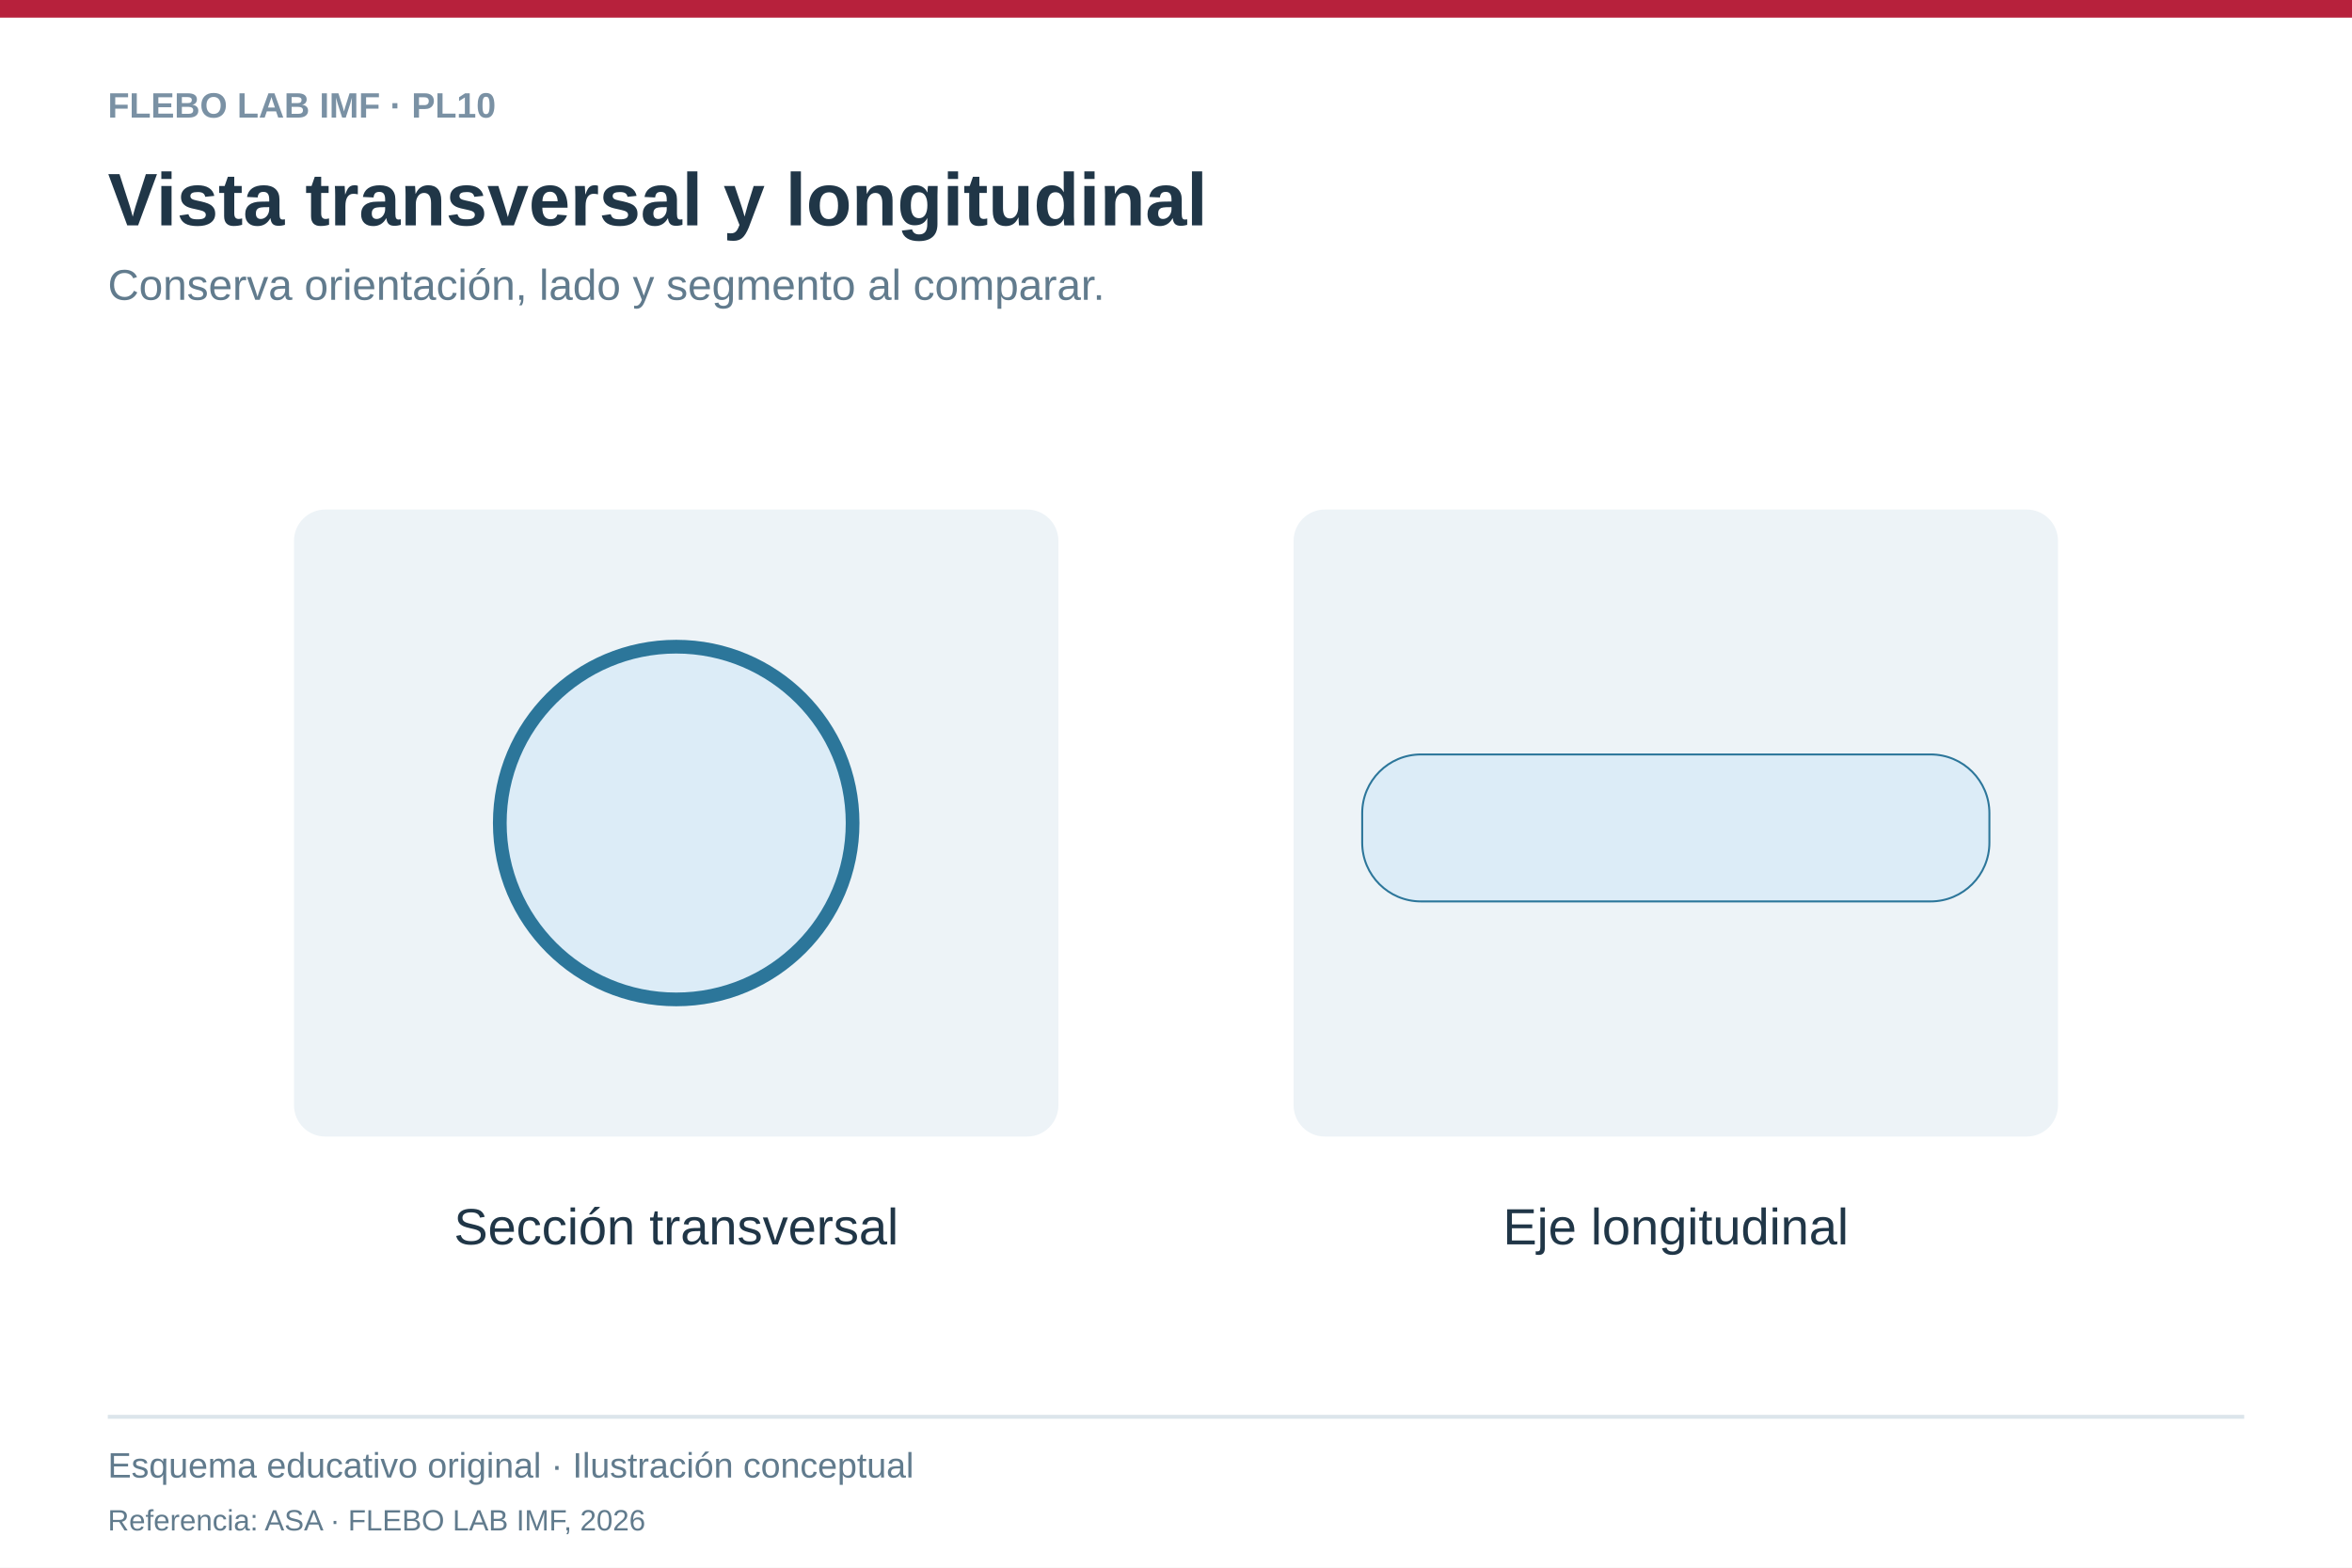
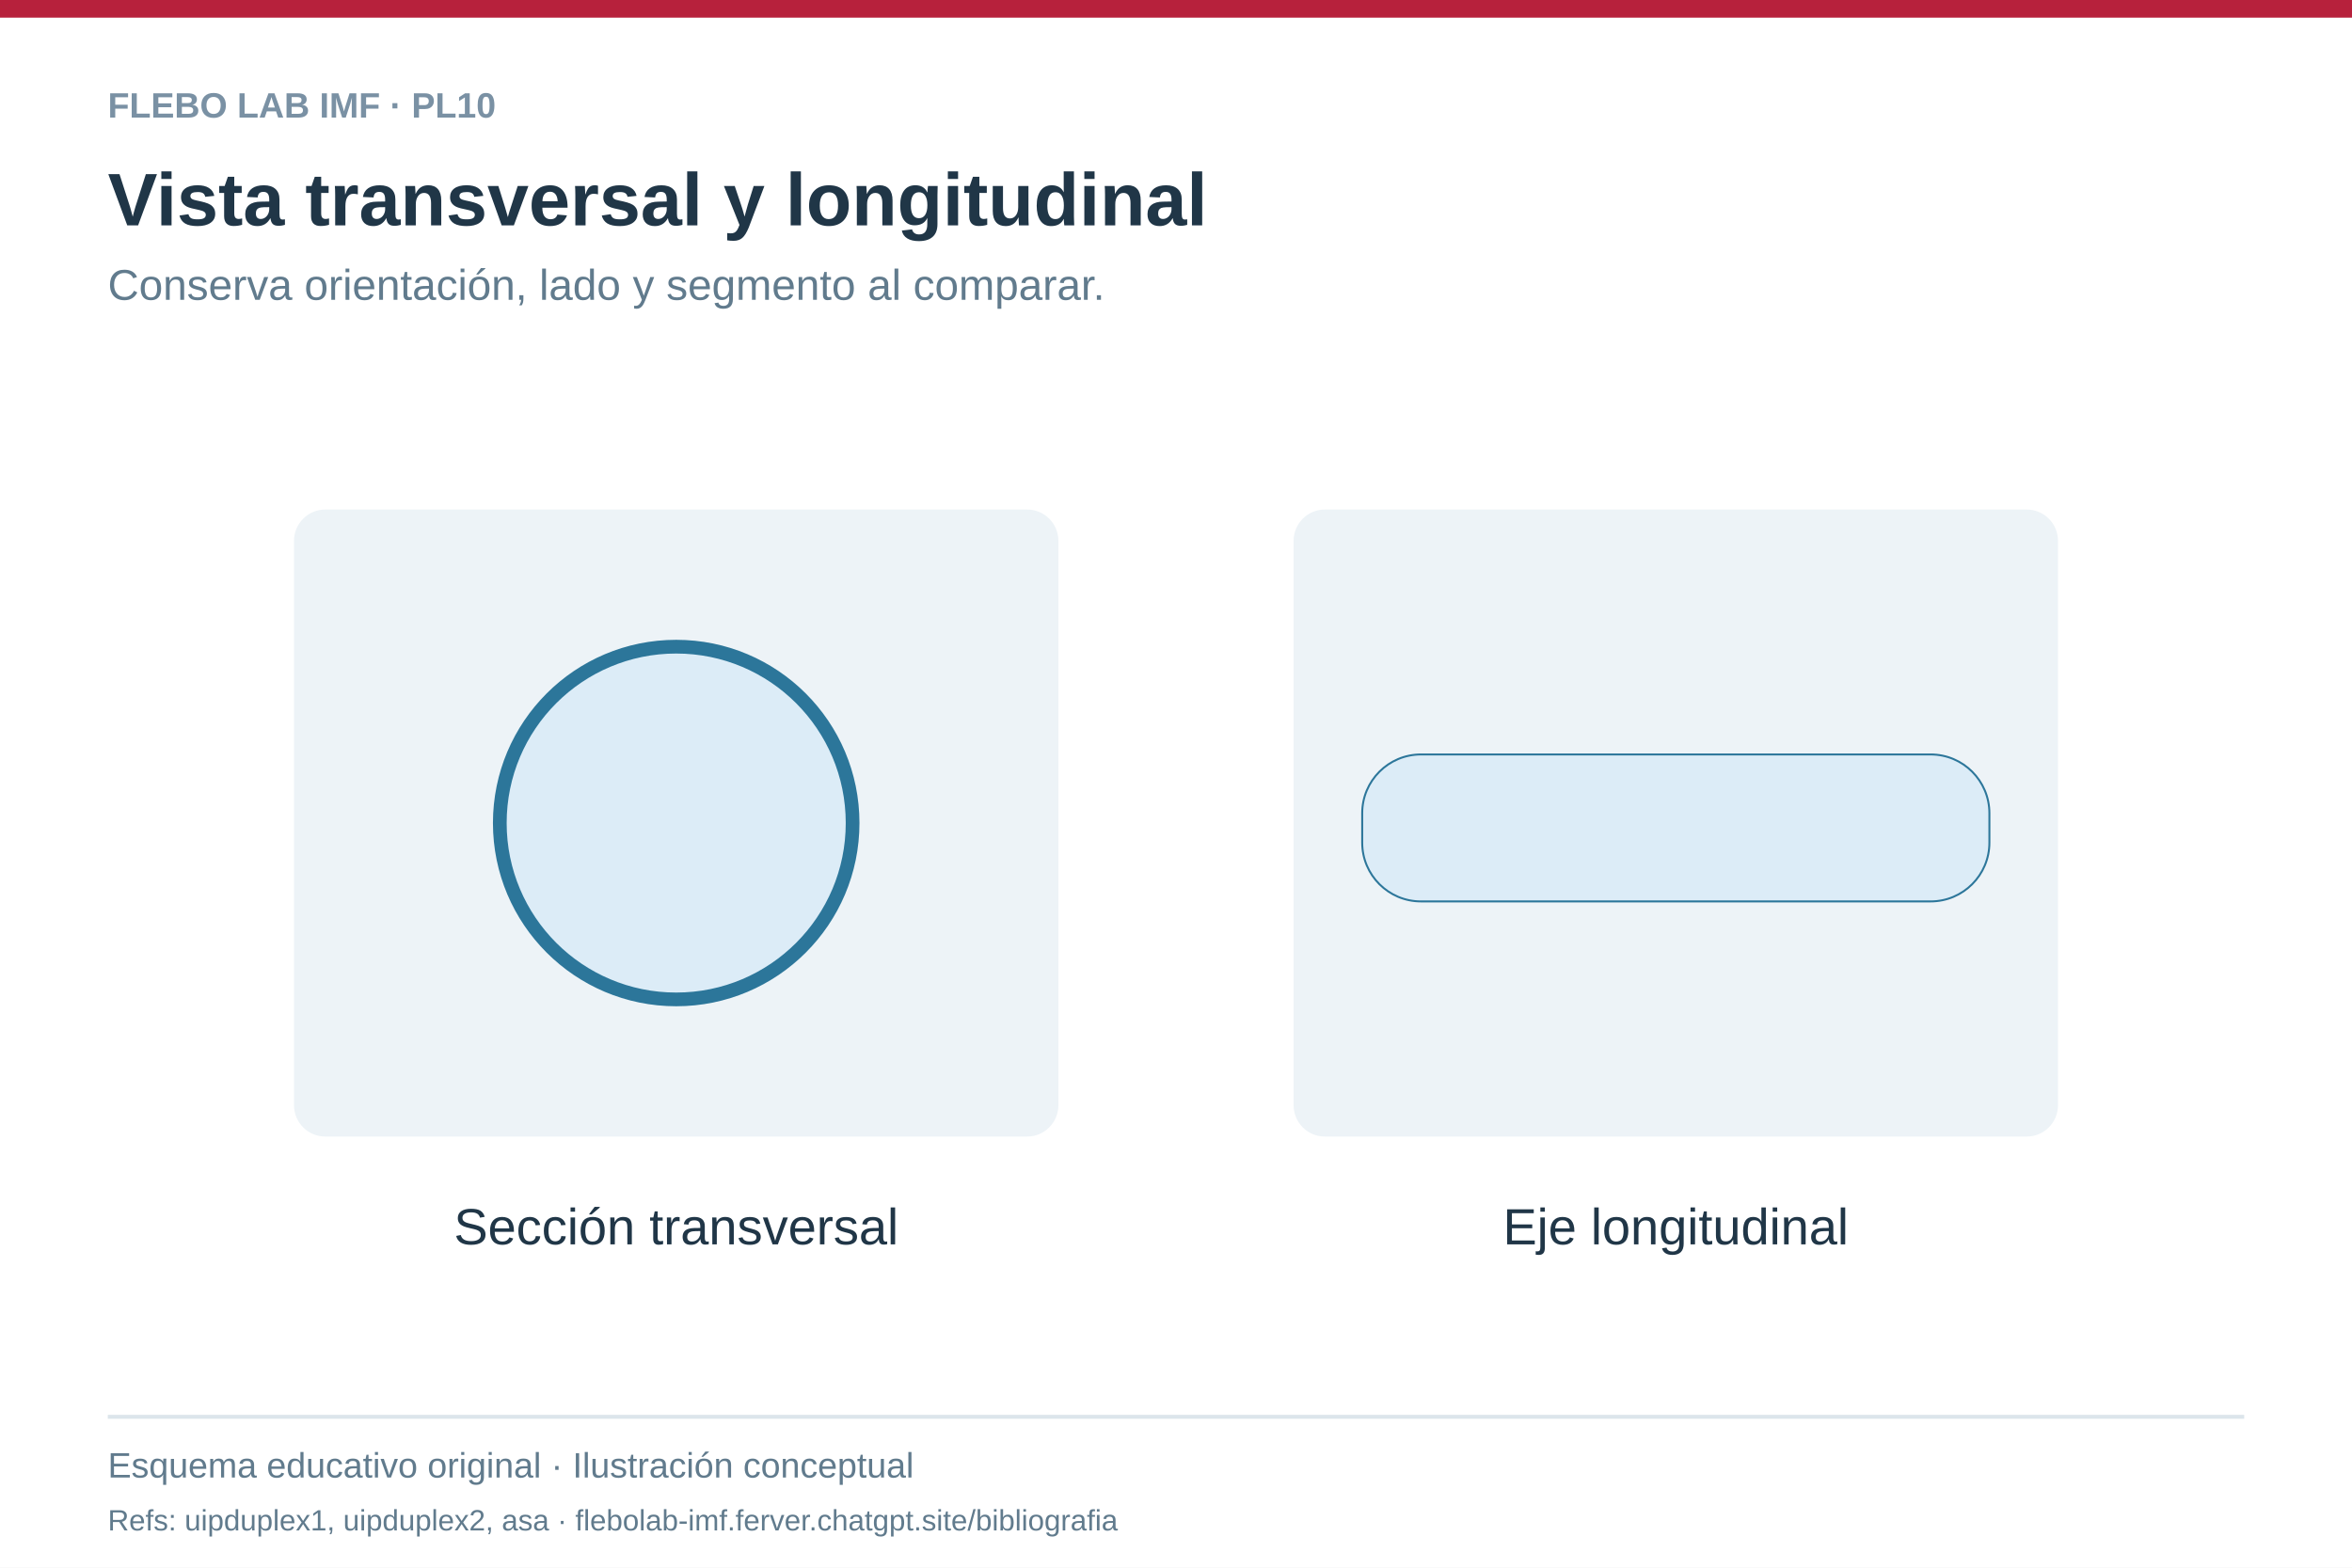
<svg xmlns="http://www.w3.org/2000/svg" width="1200" height="800" viewBox="0 0 1200 800" role="img" aria-labelledby="title desc">
  <defs>
    <marker id="arrow" viewBox="0 0 10 10" refX="8" refY="5" markerWidth="7" markerHeight="7" orient="auto-start-reverse">
      <path d="M0,0 L10,5 L0,10 z" fill="context-stroke" />
    </marker>
  </defs>
  <style>text{font-family:Arial,Helvetica,sans-serif}.static{display:none}@media(prefers-reduced-motion:reduce){.moving{display:none}.static{display:inline}}</style>
  <rect width="1200" height="800" fill="#fff" />
  <rect width="1200" height="9" fill="#b7213c" />
  <text x="55" y="60" fill="#7a91a4" font-size="18" font-weight="700" text-anchor="start">FLEBO LAB IMF · PL10</text>
  <text x="55" y="115" fill="#203647" font-size="38" font-weight="700" text-anchor="start">Vista transversal y longitudinal</text>
  <text x="55" y="153" fill="#617b8d" font-size="22" font-weight="400" text-anchor="start">Conserva orientación, lado y segmento al comparar.</text>
  <rect x="150" y="260" width="390" height="320" rx="16" fill="#edf3f7" stroke="none" />
  <circle cx="345" cy="420" r="90" fill="#dcecf7" stroke="#2c769a" stroke-width="7" />
  <rect x="660" y="260" width="390" height="320" rx="16" fill="#edf3f7" stroke="none" />
  <rect x="695" y="385" width="320" height="75" rx="30" fill="#dcecf7" stroke="#2c769a" />
  <text x="345" y="635" fill="#203647" font-size="26" font-weight="400" text-anchor="middle">Sección transversal</text>
  <text x="855" y="635" fill="#203647" font-size="26" font-weight="400" text-anchor="middle">Eje longitudinal</text>
  <line x1="55" y1="723" x2="1145" y2="723" stroke="#dce5eb" stroke-width="2" />
  <text x="55" y="754" fill="#617b8d" font-size="18" font-weight="400" text-anchor="start">Esquema educativo original · Ilustración conceptual</text>
-   <text x="55" y="781" fill="#617b8d" font-size="15" font-weight="400" text-anchor="start">Referencia: ASA · FLEBO LAB IMF, 2026</text>
+   <text x="55" y="781" fill="#617b8d" font-size="15" font-weight="400" text-anchor="start">Refs: uipduplex1, uipduplex2, asa · flebolab-imf.ferver.chatgpt.site/bibliografia</text>
</svg>
